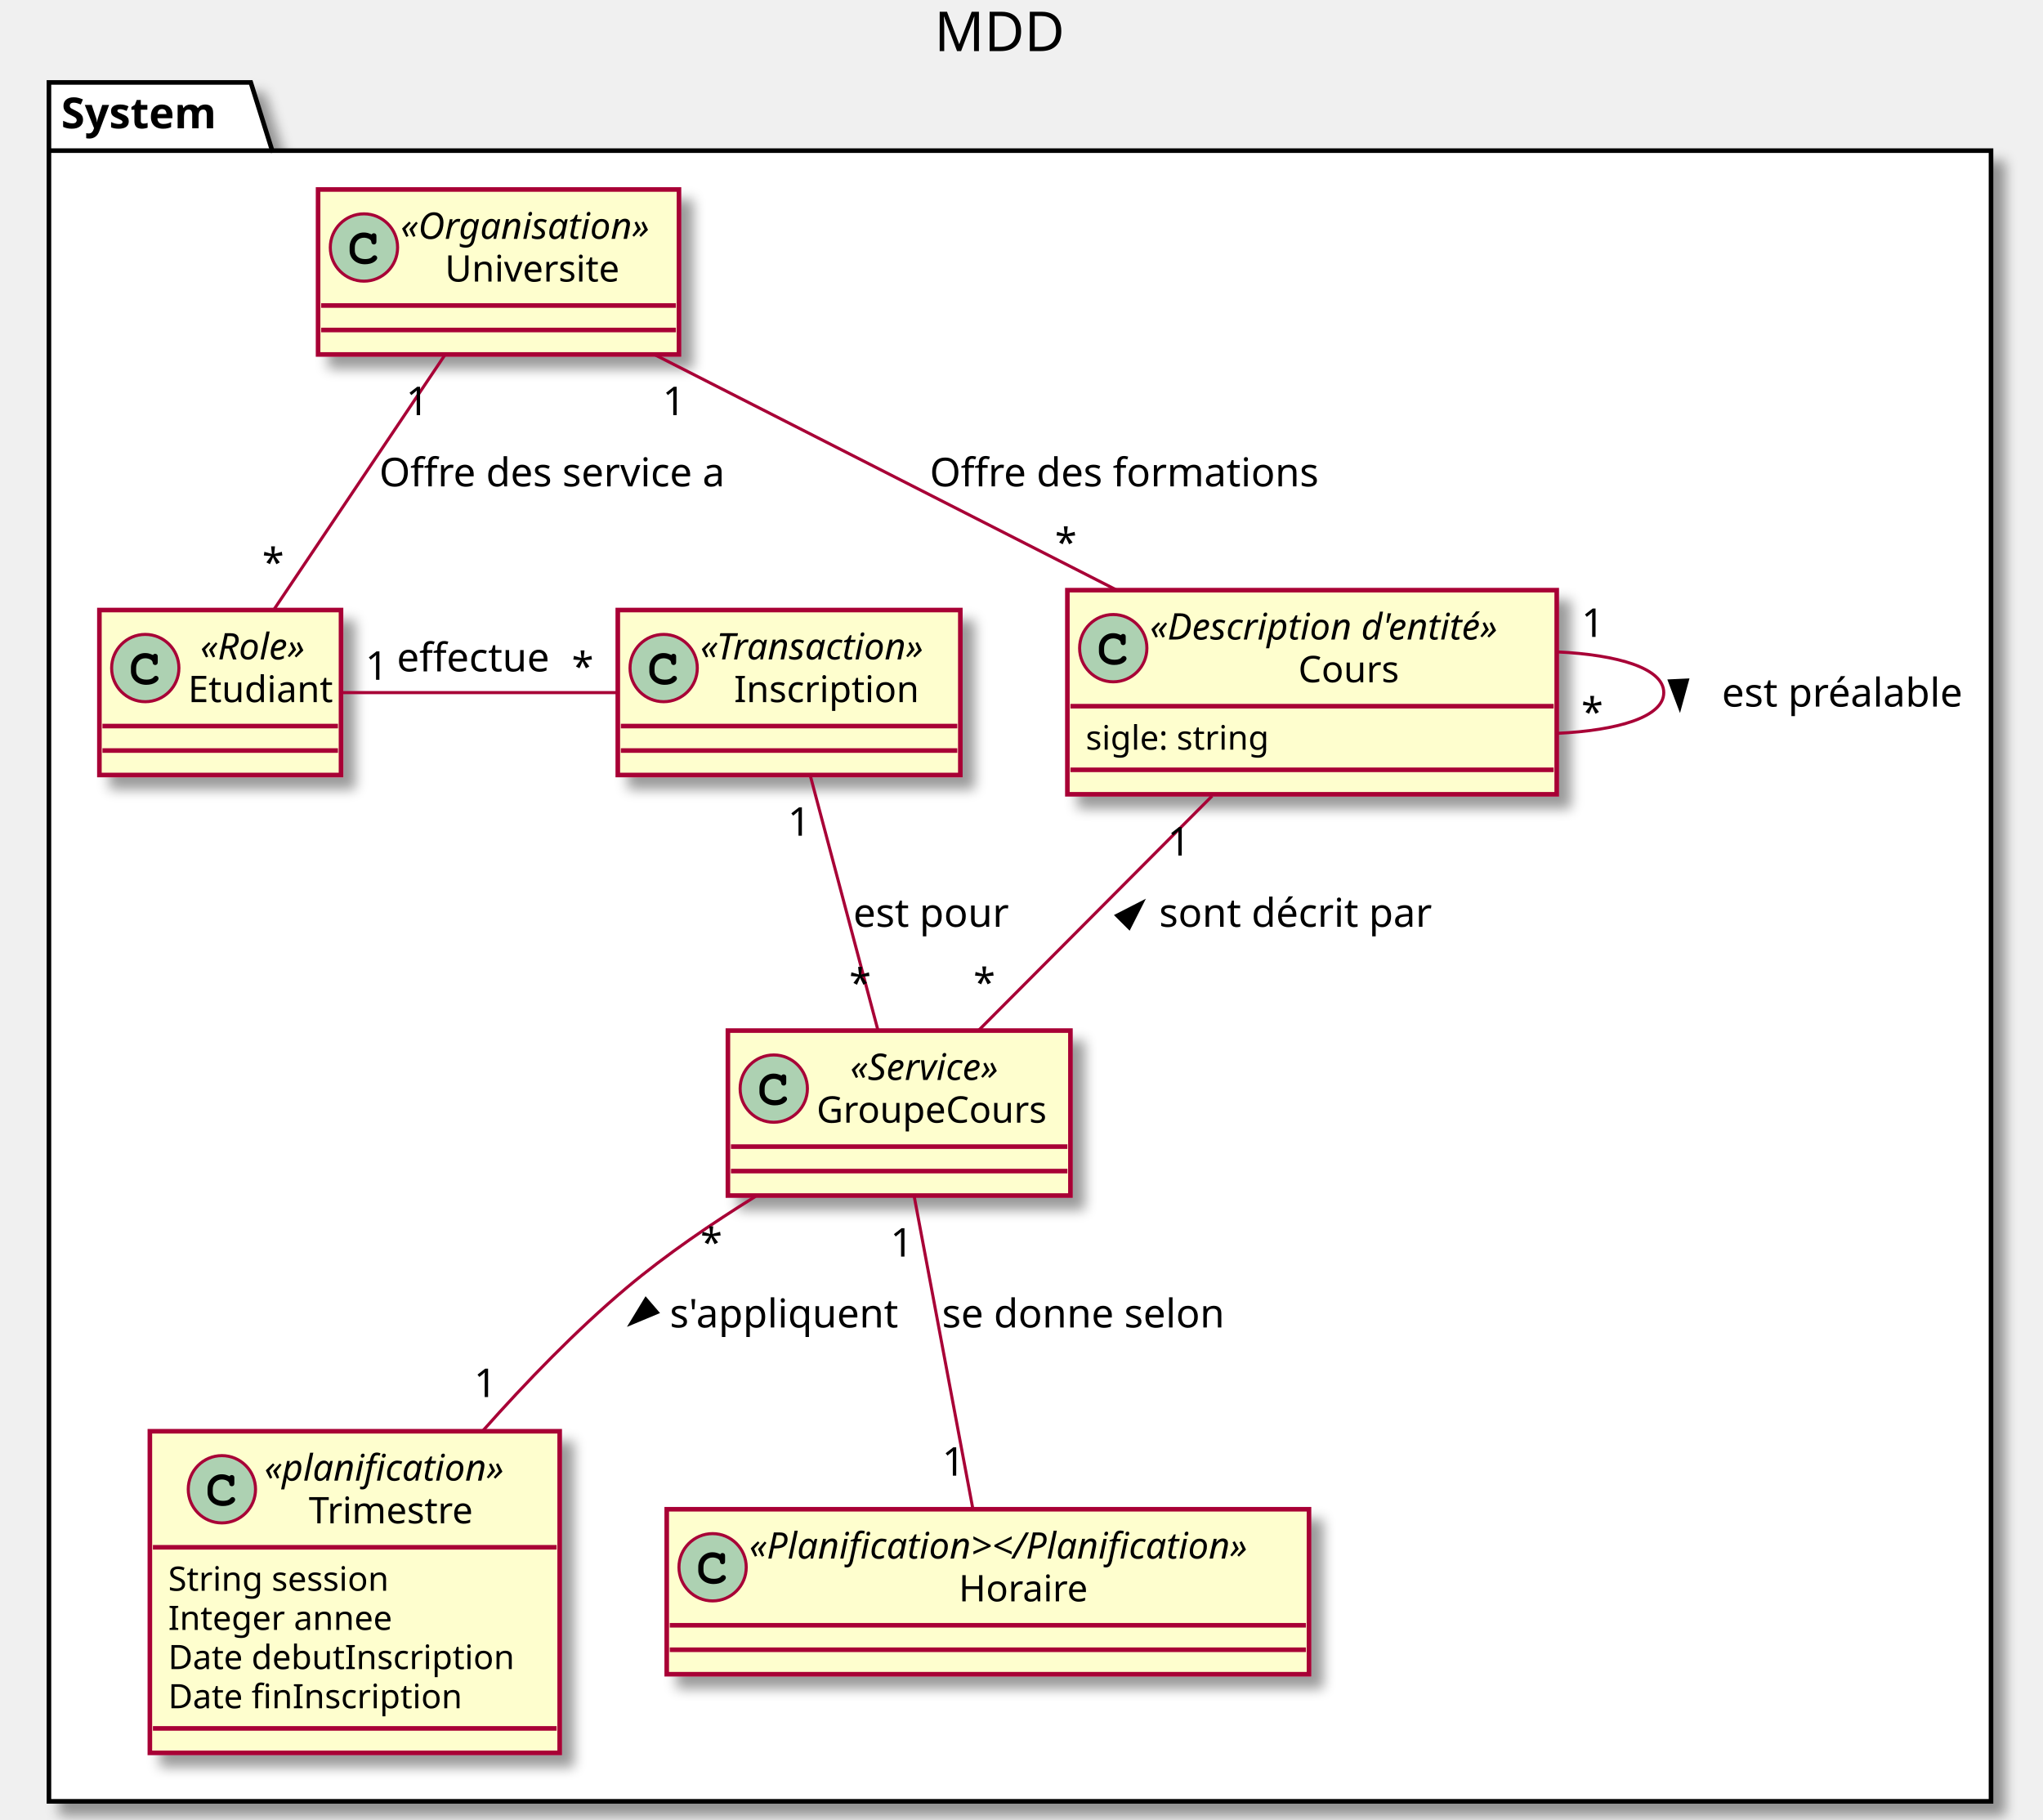
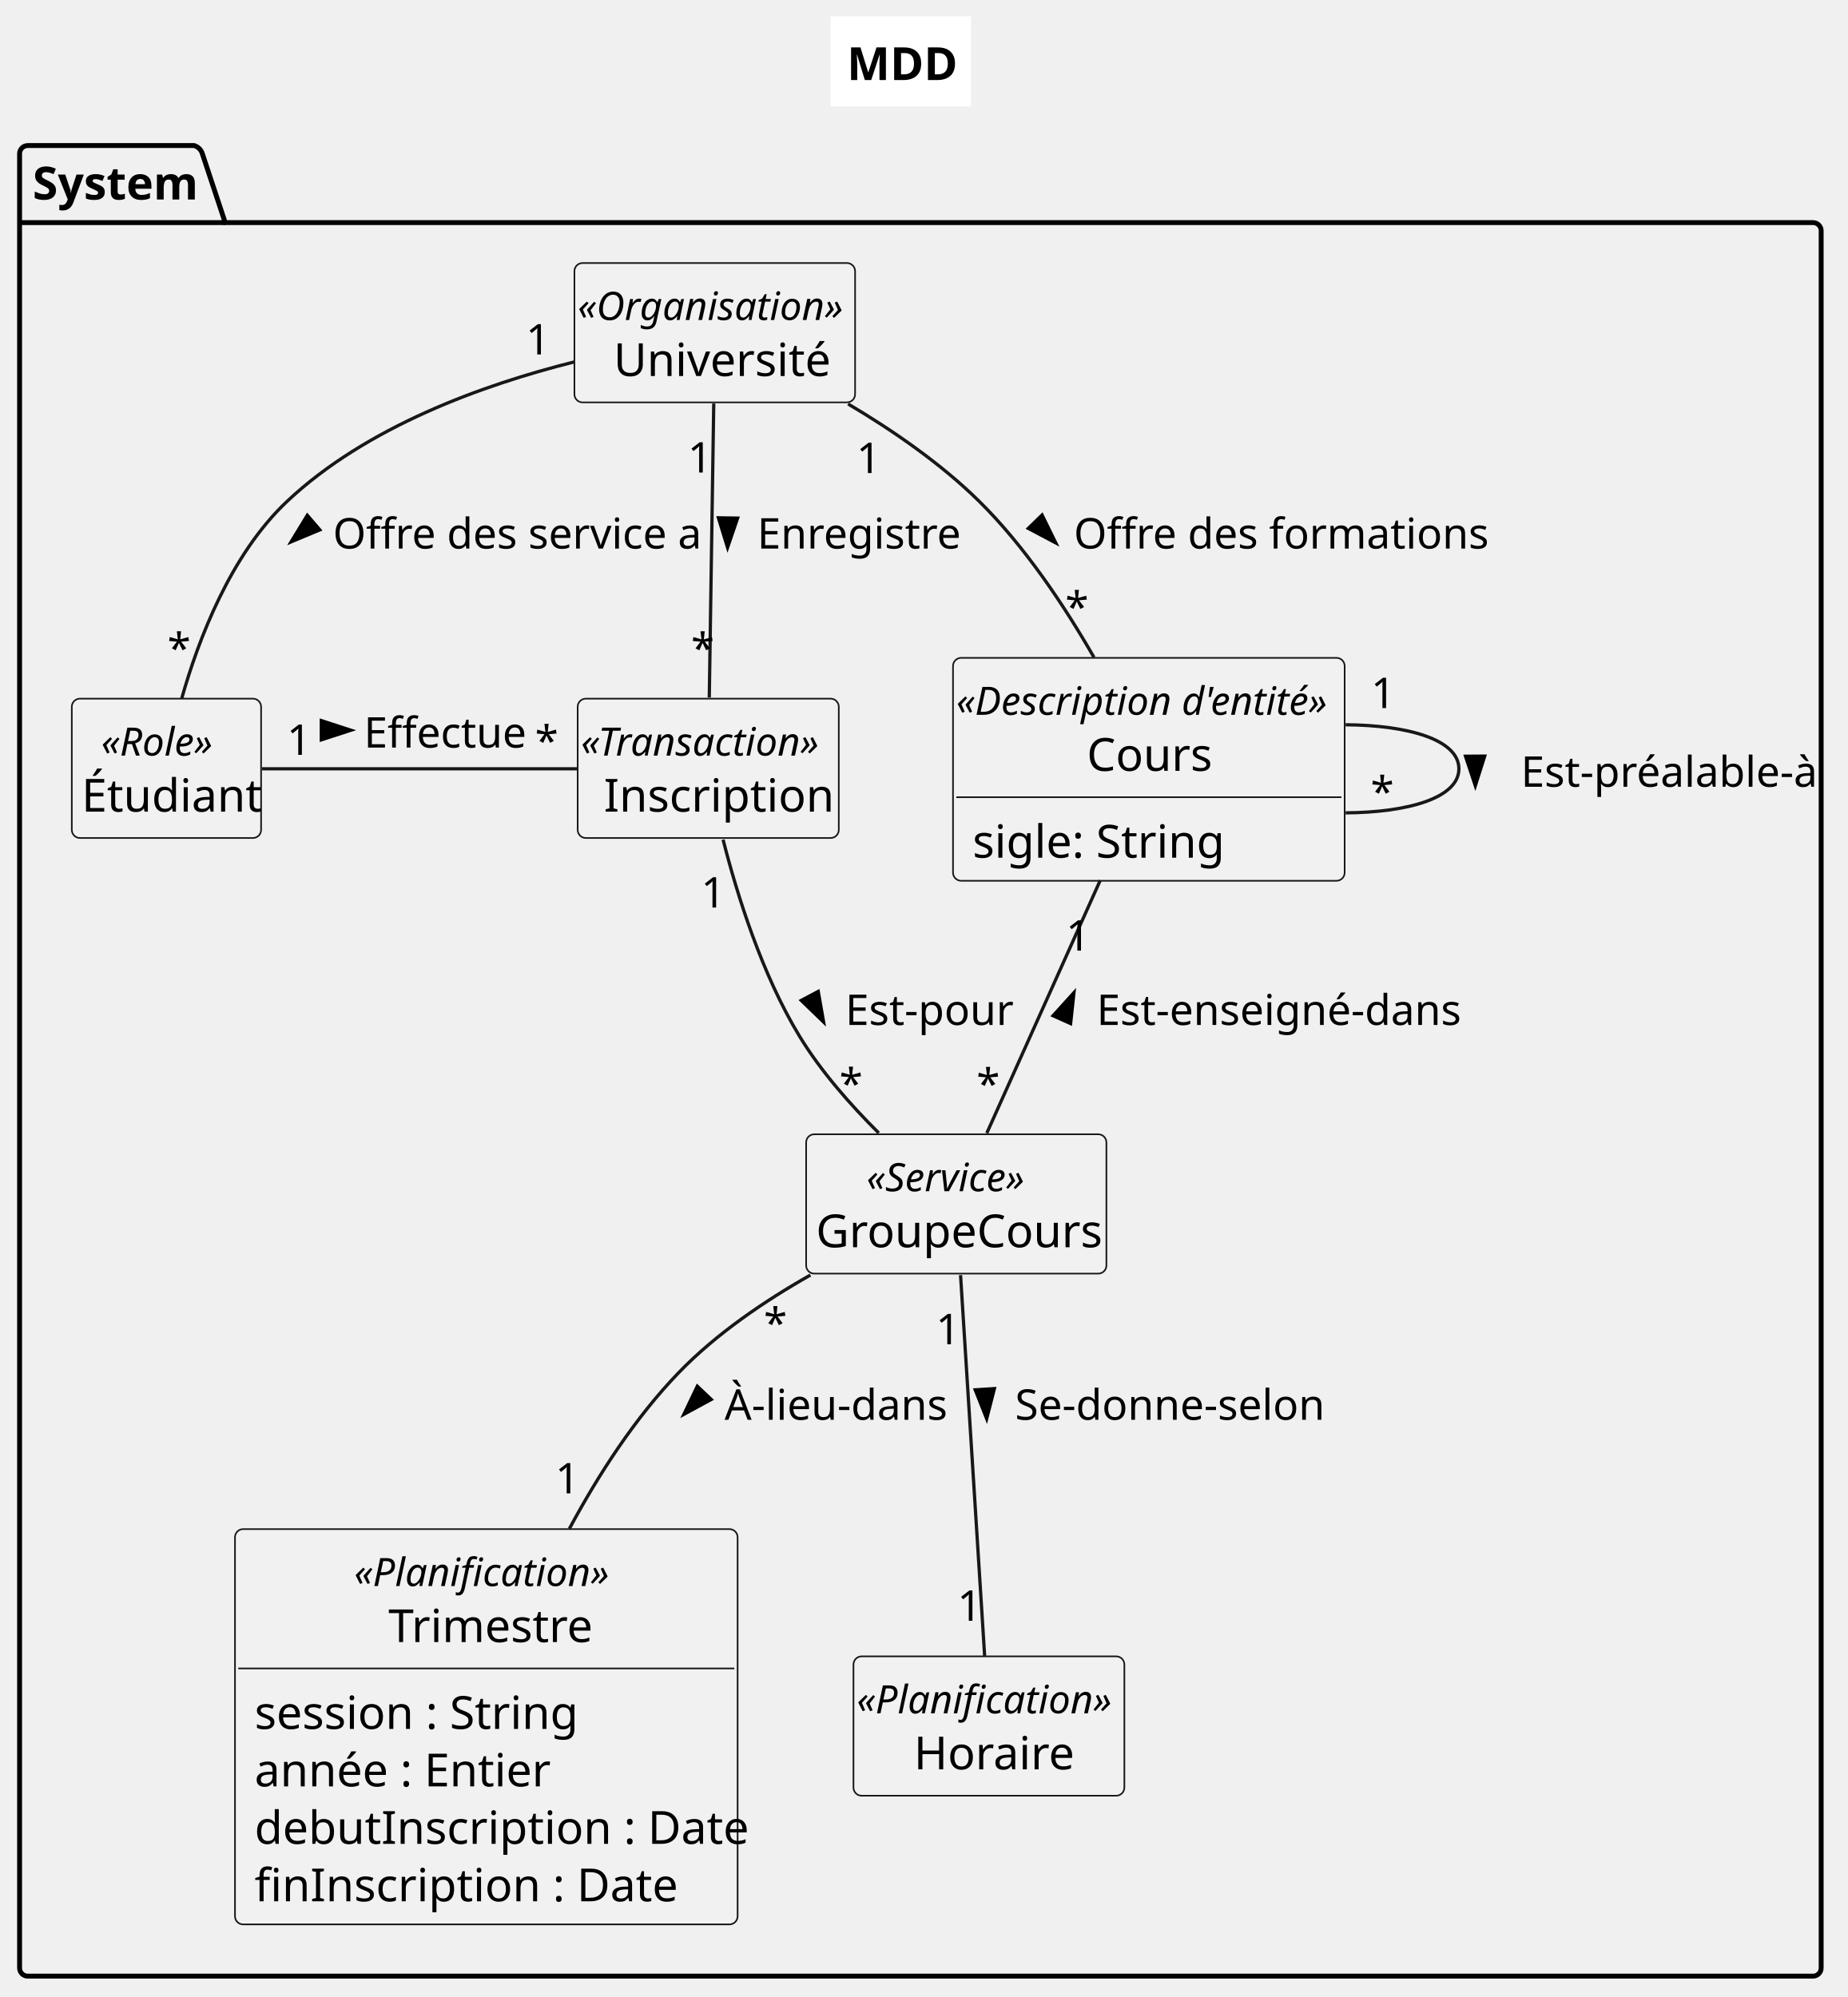
- <svg xmlns="http://www.w3.org/2000/svg" contentScriptType="application/ecmascript" contentStyleType="text/css" height="595px" preserveAspectRatio="none" style="width:668px;height:595px;background:#FFFFFF;" version="1.1" viewBox="0 0 668 595" width="668px" zoomAndPan="magnify">
-   <defs>
-     <filter height="300%" id="f189spph2cynio" width="300%" x="-1" y="-1">
-       <feGaussianBlur result="blurOut" stdDeviation="2.0" />
-       <feColorMatrix in="blurOut" result="blurOut2" type="matrix" values="0 0 0 0 0 0 0 0 0 0 0 0 0 0 0 0 0 0 .4 0" />
-       <feOffset dx="4.0" dy="4.0" in="blurOut2" result="blurOut3" />
-       <feBlend in="SourceGraphic" in2="blurOut3" mode="normal" />
-     </filter>
-   </defs>
+ <svg xmlns="http://www.w3.org/2000/svg" contentStyleType="text/css" height="612px" preserveAspectRatio="none" style="width:566px;height:612px;background:#FFFFFF;" version="1.1" viewBox="0 0 566 612" width="566px" zoomAndPan="magnify">
+   <defs />
  <g>
-     <text fill="#000000" font-family="sans-serif" font-size="18" lengthAdjust="spacing" textLength="44" x="305.5" y="16.708">MDD</text>
-     <polygon fill="#FFFFFF" filter="url(#f189spph2cynio)" points="16,26.953,82,26.953,89,49.25,651,49.25,651,588.953,16,588.953,16,26.953" style="stroke:#000000;stroke-width:1.5;" />
-     <line style="stroke:#000000;stroke-width:1.5;" x1="16" x2="89" y1="49.25" y2="49.25" />
-     <text fill="#000000" font-family="sans-serif" font-size="14" font-weight="bold" lengthAdjust="spacing" textLength="60" x="20" y="41.948">System</text>
-     <rect codeLine="6" fill="#FEFECE" filter="url(#f189spph2cynio)" height="53.938" id="Universite" style="stroke:#A80036;stroke-width:1.5;" width="118" x="104" y="61.953" />
-     <ellipse cx="119" cy="80.922" fill="#ADD1B2" rx="11" ry="11" style="stroke:#A80036;stroke-width:1.0;" />
-     <path d="M121.344,76.594 C120.406,76.156 119.812,76.016 118.938,76.016 C116.312,76.016 114.312,78.094 114.312,80.812 L114.312,81.938 C114.312,84.516 116.422,86.406 119.312,86.406 C120.531,86.406 121.688,86.109 122.438,85.562 C123.016,85.156 123.344,84.703 123.344,84.312 C123.344,83.859 122.953,83.469 122.484,83.469 C122.266,83.469 122.062,83.547 121.875,83.734 C121.422,84.219 121.422,84.219 121.234,84.312 C120.812,84.578 120.125,84.703 119.359,84.703 C117.312,84.703 116.016,83.609 116.016,81.906 L116.016,80.812 C116.016,79.031 117.266,77.719 119,77.719 C119.578,77.719 120.188,77.875 120.656,78.125 C121.141,78.406 121.312,78.625 121.406,79.031 C121.469,79.438 121.5,79.562 121.641,79.688 C121.781,79.828 122.016,79.938 122.234,79.938 C122.5,79.938 122.766,79.797 122.938,79.578 C123.047,79.422 123.078,79.234 123.078,78.812 L123.078,77.391 C123.078,76.953 123.062,76.828 122.969,76.672 C122.812,76.406 122.531,76.266 122.234,76.266 C121.938,76.266 121.734,76.359 121.516,76.672 L121.344,76.594 Z " fill="#000000" />
-     <text fill="#000000" font-family="sans-serif" font-size="12" font-style="italic" lengthAdjust="spacing" textLength="90" x="131" y="78.092">«Organisation»</text>
-     <text fill="#000000" font-family="sans-serif" font-size="12" lengthAdjust="spacing" textLength="61" x="145.5" y="92.061">Universite</text>
-     <line style="stroke:#A80036;stroke-width:1.5;" x1="105" x2="221" y1="99.891" y2="99.891" />
-     <line style="stroke:#A80036;stroke-width:1.5;" x1="105" x2="221" y1="107.891" y2="107.891" />
-     <rect codeLine="7" fill="#FEFECE" filter="url(#f189spph2cynio)" height="53.938" id="Etudiant" style="stroke:#A80036;stroke-width:1.5;" width="79" x="32.5" y="199.453" />
-     <ellipse cx="47.5" cy="218.422" fill="#ADD1B2" rx="11" ry="11" style="stroke:#A80036;stroke-width:1.0;" />
-     <path d="M49.844,214.094 C48.906,213.656 48.312,213.516 47.438,213.516 C44.812,213.516 42.812,215.594 42.812,218.312 L42.812,219.438 C42.812,222.016 44.922,223.906 47.812,223.906 C49.031,223.906 50.188,223.609 50.938,223.062 C51.516,222.656 51.844,222.203 51.844,221.812 C51.844,221.359 51.453,220.969 50.984,220.969 C50.766,220.969 50.562,221.047 50.375,221.234 C49.922,221.719 49.922,221.719 49.734,221.812 C49.312,222.078 48.625,222.203 47.859,222.203 C45.812,222.203 44.516,221.109 44.516,219.406 L44.516,218.312 C44.516,216.531 45.766,215.219 47.5,215.219 C48.078,215.219 48.688,215.375 49.156,215.625 C49.641,215.906 49.812,216.125 49.906,216.531 C49.969,216.938 50,217.062 50.141,217.188 C50.281,217.328 50.516,217.438 50.734,217.438 C51,217.438 51.266,217.297 51.438,217.078 C51.547,216.922 51.578,216.734 51.578,216.312 L51.578,214.891 C51.578,214.453 51.562,214.328 51.469,214.172 C51.312,213.906 51.031,213.766 50.734,213.766 C50.438,213.766 50.234,213.859 50.016,214.172 L49.844,214.094 Z " fill="#000000" />
-     <text fill="#000000" font-family="sans-serif" font-size="12" font-style="italic" lengthAdjust="spacing" textLength="39" x="65.5" y="215.592">«Role»</text>
-     <text fill="#000000" font-family="sans-serif" font-size="12" lengthAdjust="spacing" textLength="47" x="61.5" y="229.56">Etudiant</text>
-     <line style="stroke:#A80036;stroke-width:1.5;" x1="33.5" x2="110.5" y1="237.391" y2="237.391" />
-     <line style="stroke:#A80036;stroke-width:1.5;" x1="33.5" x2="110.5" y1="245.391" y2="245.391" />
-     <rect codeLine="8" fill="#FEFECE" filter="url(#f189spph2cynio)" height="53.938" id="Inscription" style="stroke:#A80036;stroke-width:1.5;" width="112" x="202" y="199.453" />
-     <ellipse cx="217" cy="218.422" fill="#ADD1B2" rx="11" ry="11" style="stroke:#A80036;stroke-width:1.0;" />
-     <path d="M219.344,214.094 C218.406,213.656 217.812,213.516 216.938,213.516 C214.312,213.516 212.312,215.594 212.312,218.312 L212.312,219.438 C212.312,222.016 214.422,223.906 217.312,223.906 C218.531,223.906 219.688,223.609 220.438,223.062 C221.016,222.656 221.344,222.203 221.344,221.812 C221.344,221.359 220.953,220.969 220.484,220.969 C220.266,220.969 220.062,221.047 219.875,221.234 C219.422,221.719 219.422,221.719 219.234,221.812 C218.812,222.078 218.125,222.203 217.359,222.203 C215.312,222.203 214.016,221.109 214.016,219.406 L214.016,218.312 C214.016,216.531 215.266,215.219 217,215.219 C217.578,215.219 218.188,215.375 218.656,215.625 C219.141,215.906 219.312,216.125 219.406,216.531 C219.469,216.938 219.5,217.062 219.641,217.188 C219.781,217.328 220.016,217.438 220.234,217.438 C220.5,217.438 220.766,217.297 220.938,217.078 C221.047,216.922 221.078,216.734 221.078,216.312 L221.078,214.891 C221.078,214.453 221.062,214.328 220.969,214.172 C220.812,213.906 220.531,213.766 220.234,213.766 C219.938,213.766 219.734,213.859 219.516,214.172 L219.344,214.094 Z " fill="#000000" />
-     <text fill="#000000" font-family="sans-serif" font-size="12" font-style="italic" lengthAdjust="spacing" textLength="84" x="229" y="215.592">«Transaction»</text>
-     <text fill="#000000" font-family="sans-serif" font-size="12" lengthAdjust="spacing" textLength="62" x="240" y="229.56">Inscription</text>
-     <line style="stroke:#A80036;stroke-width:1.5;" x1="203" x2="313" y1="237.391" y2="237.391" />
-     <line style="stroke:#A80036;stroke-width:1.5;" x1="203" x2="313" y1="245.391" y2="245.391" />
-     <rect codeLine="9" fill="#FEFECE" filter="url(#f189spph2cynio)" height="66.742" id="Cours" style="stroke:#A80036;stroke-width:1.5;" width="160" x="349" y="192.953" />
-     <ellipse cx="364" cy="211.922" fill="#ADD1B2" rx="11" ry="11" style="stroke:#A80036;stroke-width:1.0;" />
-     <path d="M366.344,207.594 C365.406,207.156 364.812,207.016 363.938,207.016 C361.312,207.016 359.312,209.094 359.312,211.812 L359.312,212.938 C359.312,215.516 361.422,217.406 364.312,217.406 C365.531,217.406 366.688,217.109 367.438,216.562 C368.016,216.156 368.344,215.703 368.344,215.312 C368.344,214.859 367.953,214.469 367.484,214.469 C367.266,214.469 367.062,214.547 366.875,214.734 C366.422,215.219 366.422,215.219 366.234,215.312 C365.812,215.578 365.125,215.703 364.359,215.703 C362.312,215.703 361.016,214.609 361.016,212.906 L361.016,211.812 C361.016,210.031 362.266,208.719 364,208.719 C364.578,208.719 365.188,208.875 365.656,209.125 C366.141,209.406 366.312,209.625 366.406,210.031 C366.469,210.438 366.5,210.562 366.641,210.688 C366.781,210.828 367.016,210.938 367.234,210.938 C367.5,210.938 367.766,210.797 367.938,210.578 C368.047,210.422 368.078,210.234 368.078,209.812 L368.078,208.391 C368.078,207.953 368.062,207.828 367.969,207.672 C367.812,207.406 367.531,207.266 367.234,207.266 C366.938,207.266 366.734,207.359 366.516,207.672 L366.344,207.594 Z " fill="#000000" />
-     <text fill="#000000" font-family="sans-serif" font-size="12" font-style="italic" lengthAdjust="spacing" textLength="132" x="376" y="209.092">«Description d'entité»</text>
-     <text fill="#000000" font-family="sans-serif" font-size="12" lengthAdjust="spacing" textLength="35" x="424.5" y="223.06">Cours</text>
-     <line style="stroke:#A80036;stroke-width:1.5;" x1="350" x2="508" y1="230.891" y2="230.891" />
-     <text fill="#000000" font-family="sans-serif" font-size="11" lengthAdjust="spacing" textLength="65" x="355" y="245.101">sigle: string</text>
-     <line style="stroke:#A80036;stroke-width:1.5;" x1="350" x2="508" y1="251.695" y2="251.695" />
-     <rect codeLine="12" fill="#FEFECE" filter="url(#f189spph2cynio)" height="105.156" id="Trimestre" style="stroke:#A80036;stroke-width:1.5;" width="134" x="49" y="467.953" />
-     <ellipse cx="72.55" cy="486.922" fill="#ADD1B2" rx="11" ry="11" style="stroke:#A80036;stroke-width:1.0;" />
-     <path d="M74.894,482.594 C73.956,482.156 73.362,482.016 72.487,482.016 C69.862,482.016 67.862,484.094 67.862,486.812 L67.862,487.938 C67.862,490.516 69.972,492.406 72.862,492.406 C74.081,492.406 75.237,492.109 75.987,491.562 C76.566,491.156 76.894,490.703 76.894,490.312 C76.894,489.859 76.503,489.469 76.034,489.469 C75.816,489.469 75.612,489.547 75.425,489.734 C74.972,490.219 74.972,490.219 74.784,490.312 C74.362,490.578 73.675,490.703 72.909,490.703 C70.862,490.703 69.566,489.609 69.566,487.906 L69.566,486.812 C69.566,485.031 70.816,483.719 72.55,483.719 C73.128,483.719 73.737,483.875 74.206,484.125 C74.691,484.406 74.862,484.625 74.956,485.031 C75.019,485.438 75.05,485.562 75.191,485.688 C75.331,485.828 75.566,485.938 75.784,485.938 C76.05,485.938 76.316,485.797 76.487,485.578 C76.597,485.422 76.628,485.234 76.628,484.812 L76.628,483.391 C76.628,482.953 76.612,482.828 76.519,482.672 C76.362,482.406 76.081,482.266 75.784,482.266 C75.487,482.266 75.284,482.359 75.066,482.672 L74.894,482.594 Z " fill="#000000" />
-     <text fill="#000000" font-family="sans-serif" font-size="12" font-style="italic" lengthAdjust="spacing" textLength="87" x="86.45" y="484.092">«planification»</text>
-     <text fill="#000000" font-family="sans-serif" font-size="12" lengthAdjust="spacing" textLength="58" x="100.95" y="498.06">Trimestre</text>
-     <line style="stroke:#A80036;stroke-width:1.5;" x1="50" x2="182" y1="505.891" y2="505.891" />
-     <text fill="#000000" font-family="sans-serif" font-size="11" lengthAdjust="spacing" textLength="80" x="55" y="520.101">String session</text>
-     <text fill="#000000" font-family="sans-serif" font-size="11" lengthAdjust="spacing" textLength="82" x="55" y="532.906">Integer annee</text>
-     <text fill="#000000" font-family="sans-serif" font-size="11" lengthAdjust="spacing" textLength="122" x="55" y="545.71">Date debutInscription</text>
-     <text fill="#000000" font-family="sans-serif" font-size="11" lengthAdjust="spacing" textLength="103" x="55" y="558.515">Date finInscription</text>
-     <line style="stroke:#A80036;stroke-width:1.5;" x1="50" x2="182" y1="565.109" y2="565.109" />
-     <rect codeLine="18" fill="#FEFECE" filter="url(#f189spph2cynio)" height="53.938" id="GroupeCours" style="stroke:#A80036;stroke-width:1.5;" width="112" x="238" y="336.953" />
-     <ellipse cx="253" cy="355.922" fill="#ADD1B2" rx="11" ry="11" style="stroke:#A80036;stroke-width:1.0;" />
-     <path d="M255.344,351.594 C254.406,351.156 253.812,351.016 252.938,351.016 C250.312,351.016 248.312,353.094 248.312,355.812 L248.312,356.938 C248.312,359.516 250.422,361.406 253.312,361.406 C254.531,361.406 255.688,361.109 256.438,360.562 C257.016,360.156 257.344,359.703 257.344,359.312 C257.344,358.859 256.953,358.469 256.484,358.469 C256.266,358.469 256.062,358.547 255.875,358.734 C255.422,359.219 255.422,359.219 255.234,359.312 C254.812,359.578 254.125,359.703 253.359,359.703 C251.312,359.703 250.016,358.609 250.016,356.906 L250.016,355.812 C250.016,354.031 251.266,352.719 253,352.719 C253.578,352.719 254.188,352.875 254.656,353.125 C255.141,353.406 255.312,353.625 255.406,354.031 C255.469,354.438 255.5,354.562 255.641,354.688 C255.781,354.828 256.016,354.938 256.234,354.938 C256.5,354.938 256.766,354.797 256.938,354.578 C257.047,354.422 257.078,354.234 257.078,353.812 L257.078,352.391 C257.078,351.953 257.062,351.828 256.969,351.672 C256.812,351.406 256.531,351.266 256.234,351.266 C255.938,351.266 255.734,351.359 255.516,351.672 L255.344,351.594 Z " fill="#000000" />
-     <text fill="#000000" font-family="sans-serif" font-size="12" font-style="italic" lengthAdjust="spacing" textLength="58" x="278" y="353.092">«Service»</text>
-     <text fill="#000000" font-family="sans-serif" font-size="12" lengthAdjust="spacing" textLength="80" x="267" y="367.06">GroupeCours</text>
-     <line style="stroke:#A80036;stroke-width:1.5;" x1="239" x2="349" y1="374.891" y2="374.891" />
-     <line style="stroke:#A80036;stroke-width:1.5;" x1="239" x2="349" y1="382.891" y2="382.891" />
-     <rect codeLine="19" fill="#FEFECE" filter="url(#f189spph2cynio)" height="53.938" id="Horaire" style="stroke:#A80036;stroke-width:1.5;" width="210" x="218" y="493.453" />
-     <ellipse cx="233" cy="512.422" fill="#ADD1B2" rx="11" ry="11" style="stroke:#A80036;stroke-width:1.0;" />
-     <path d="M235.344,508.094 C234.406,507.656 233.812,507.516 232.938,507.516 C230.312,507.516 228.312,509.594 228.312,512.312 L228.312,513.438 C228.312,516.016 230.422,517.906 233.312,517.906 C234.531,517.906 235.688,517.609 236.438,517.062 C237.016,516.656 237.344,516.203 237.344,515.812 C237.344,515.359 236.953,514.969 236.484,514.969 C236.266,514.969 236.062,515.047 235.875,515.234 C235.422,515.719 235.422,515.719 235.234,515.812 C234.812,516.078 234.125,516.203 233.359,516.203 C231.312,516.203 230.016,515.109 230.016,513.406 L230.016,512.312 C230.016,510.531 231.266,509.219 233,509.219 C233.578,509.219 234.188,509.375 234.656,509.625 C235.141,509.906 235.312,510.125 235.406,510.531 C235.469,510.938 235.5,511.062 235.641,511.188 C235.781,511.328 236.016,511.438 236.234,511.438 C236.5,511.438 236.766,511.297 236.938,511.078 C237.047,510.922 237.078,510.734 237.078,510.312 L237.078,508.891 C237.078,508.453 237.062,508.328 236.969,508.172 C236.812,507.906 236.531,507.766 236.234,507.766 C235.938,507.766 235.734,507.859 235.516,508.172 L235.344,508.094 Z " fill="#000000" />
-     <text fill="#000000" font-family="sans-serif" font-size="12" font-style="italic" lengthAdjust="spacing" textLength="182" x="245" y="509.592">«Planification&gt;&lt;/Planification»</text>
-     <text fill="#000000" font-family="sans-serif" font-size="12" lengthAdjust="spacing" textLength="45" x="313.5" y="523.561">Horaire</text>
-     <line style="stroke:#A80036;stroke-width:1.5;" x1="219" x2="427" y1="531.391" y2="531.391" />
-     <line style="stroke:#A80036;stroke-width:1.5;" x1="219" x2="427" y1="539.391" y2="539.391" />
-     <path codeLine="20" d="M214.287,116.079 C257.314,137.996 318.968,169.403 365.181,192.944 " fill="none" id="Universite-Cours" style="stroke:#A80036;stroke-width:1.0;" />
-     <text fill="#000000" font-family="sans-serif" font-size="13" lengthAdjust="spacing" textLength="134" x="304" y="159.02">Offre des formations</text>
-     <text fill="#000000" font-family="sans-serif" font-size="13" lengthAdjust="spacing" textLength="8" x="216.631" y="135.742">1</text>
-     <text fill="#000000" font-family="sans-serif" font-size="13" lengthAdjust="spacing" textLength="7" x="344.928" y="181.976">*</text>
-     <path codeLine="21" d="M145.454,116.079 C129.34,140.073 105.589,175.439 89.492,199.407 " fill="none" id="Universite-Etudiant" style="stroke:#A80036;stroke-width:1.0;" />
-     <text fill="#000000" font-family="sans-serif" font-size="13" lengthAdjust="spacing" textLength="122" x="124" y="159.02">Offre des service a</text>
-     <text fill="#000000" font-family="sans-serif" font-size="13" lengthAdjust="spacing" textLength="8" x="132.741" y="135.742">1</text>
-     <text fill="#000000" font-family="sans-serif" font-size="13" lengthAdjust="spacing" textLength="7" x="85.728" y="188.508">*</text>
-     <path codeLine="22" d="M111.902,226.453 C138.161,226.453 172.913,226.453 201.936,226.453 " fill="none" id="Etudiant-Inscription" style="stroke:#A80036;stroke-width:1.0;" />
-     <text fill="#000000" font-family="sans-serif" font-size="13" lengthAdjust="spacing" textLength="54" x="129.75" y="219.52">effectue</text>
-     <text fill="#000000" font-family="sans-serif" font-size="13" lengthAdjust="spacing" textLength="8" x="119.448" y="222.248">1</text>
-     <text fill="#000000" font-family="sans-serif" font-size="13" lengthAdjust="spacing" textLength="7" x="186.932" y="222.525">*</text>
-     <path codeLine="23" d="M264.941,253.579 C271.316,277.573 280.712,312.939 287.08,336.907 " fill="none" id="Inscription-GroupeCours" style="stroke:#A80036;stroke-width:1.0;" />
-     <text fill="#000000" font-family="sans-serif" font-size="13" lengthAdjust="spacing" textLength="53" x="279" y="303.02">est pour</text>
-     <text fill="#000000" font-family="sans-serif" font-size="13" lengthAdjust="spacing" textLength="8" x="257.584" y="273.242">1</text>
-     <text fill="#000000" font-family="sans-serif" font-size="13" lengthAdjust="spacing" textLength="7" x="277.67" y="326.008">*</text>
-     <path codeLine="24" d="M396.32,260.254 C372.91,283.751 341.805,314.971 320.059,336.797 " fill="none" id="Cours-GroupeCours" style="stroke:#A80036;stroke-width:1.0;" />
-     <polygon fill="#000000" points="373.529,294.978,365.063,299.311,369.227,303.459,373.529,294.978" style="stroke:#000000;stroke-width:1.0;" />
-     <text fill="#000000" font-family="sans-serif" font-size="13" lengthAdjust="spacing" textLength="93" x="379" y="303.02">sont décrit par</text>
-     <text fill="#000000" font-family="sans-serif" font-size="13" lengthAdjust="spacing" textLength="8" x="381.786" y="279.713">1</text>
-     <text fill="#000000" font-family="sans-serif" font-size="13" lengthAdjust="spacing" textLength="7" x="318.276" y="325.872">*</text>
-     <path codeLine="25" d="M298.919,391.162 C304.268,419.659 312.766,464.928 318.105,493.374 " fill="none" id="GroupeCours-Horaire" style="stroke:#A80036;stroke-width:1.0;" />
-     <text fill="#000000" font-family="sans-serif" font-size="13" lengthAdjust="spacing" textLength="97" x="308" y="434.02">se donne selon</text>
-     <text fill="#000000" font-family="sans-serif" font-size="13" lengthAdjust="spacing" textLength="8" x="291.12" y="410.843">1</text>
-     <text fill="#000000" font-family="sans-serif" font-size="13" lengthAdjust="spacing" textLength="8" x="308.048" y="482.467">1</text>
-     <path codeLine="26" d="M247.053,391.151 C232.969,399.877 217.858,410.148 205,420.953 C188.414,434.89 172.008,451.873 157.887,467.785 " fill="none" id="GroupeCours-Trimestre" style="stroke:#A80036;stroke-width:1.0;" />
-     <polygon fill="#000000" points="206.208,432.779,214.983,429.112,211.152,424.654,206.208,432.779" style="stroke:#000000;stroke-width:1.0;" />
-     <text fill="#000000" font-family="sans-serif" font-size="13" lengthAdjust="spacing" textLength="77" x="219" y="434.02">s'appliquent</text>
-     <text fill="#000000" font-family="sans-serif" font-size="13" lengthAdjust="spacing" textLength="7" x="229.018" y="410.83">*</text>
-     <text fill="#000000" font-family="sans-serif" font-size="13" lengthAdjust="spacing" textLength="8" x="154.978" y="456.765">1</text>
-     <path codeLine="27" d="M509.077,213.138 C529.062,214.069 544,218.508 544,226.453 C544,234.398 529.062,238.837 509.077,239.768 " fill="none" id="Cours-Cours" style="stroke:#A80036;stroke-width:1.0;" />
-     <polygon fill="#000000" points="549.233,231.514,551.747,222.342,545.876,222.616,549.233,231.514" style="stroke:#000000;stroke-width:1.0;" />
-     <text fill="#000000" font-family="sans-serif" font-size="13" lengthAdjust="spacing" textLength="83" x="563" y="231.02">est préalable</text>
-     <text fill="#000000" font-family="sans-serif" font-size="13" lengthAdjust="spacing" textLength="8" x="517.091" y="208.24">1</text>
-     <text fill="#000000" font-family="sans-serif" font-size="13" lengthAdjust="spacing" textLength="7" x="517.043" y="237.408">*</text>
+     <rect fill="#FFFFFF" height="27.609" style="stroke:#00000000;stroke-width:1.0;" width="43" x="254.5" y="5" />
+     <text fill="#000000" font-family="sans-serif" font-size="14" font-weight="bold" lengthAdjust="spacing" textLength="33" x="259.5" y="24.533">MDD</text>
+     <g id="cluster_System">
+       <path d="M8.5,44.609 L59.5,44.609 A3.75,3.75 0 0 1 62,47.109 L69,68.219 L555.5,68.219 A2.5,2.5 0 0 1 558,70.719 L558,603.109 A2.5,2.5 0 0 1 555.5,605.609 L8.5,605.609 A2.5,2.5 0 0 1 6,603.109 L6,47.109 A2.5,2.5 0 0 1 8.5,44.609 " style="stroke:#000000;stroke-width:1.5;fill:none;" />
+       <line style="stroke:#000000;stroke-width:1.5;fill:none;" x1="6" x2="69" y1="68.219" y2="68.219" />
+       <text fill="#000000" font-family="sans-serif" font-size="14" font-weight="bold" lengthAdjust="spacing" textLength="50" x="10" y="61.143">System</text>
+     </g>
+     <g id="elem_Université">
+       <rect codeLine="8" fill="#F1F1F1" height="42.703" id="Université" rx="2.5" ry="2.5" style="stroke:#181818;stroke-width:0.5;" width="86" x="176" y="80.609" />
+       <text fill="#000000" font-family="sans-serif" font-size="12" font-style="italic" lengthAdjust="spacing" textLength="84" x="177" y="98.066">«Organisation»</text>
+       <text fill="#000000" font-family="sans-serif" font-size="14" lengthAdjust="spacing" textLength="62" x="188" y="115.236">Université</text>
+     </g>
+     <g id="elem_Étudiant">
+       <rect codeLine="9" fill="#F1F1F1" height="42.703" id="Étudiant" rx="2.5" ry="2.5" style="stroke:#181818;stroke-width:0.5;" width="58" x="22" y="214.109" />
+       <text fill="#000000" font-family="sans-serif" font-size="12" font-style="italic" lengthAdjust="spacing" textLength="40" x="31" y="231.566">«Role»</text>
+       <text fill="#000000" font-family="sans-serif" font-size="14" lengthAdjust="spacing" textLength="52" x="25" y="248.736">Étudiant</text>
+     </g>
+     <g id="elem_Inscription">
+       <rect codeLine="10" fill="#F1F1F1" height="42.703" id="Inscription" rx="2.5" ry="2.5" style="stroke:#181818;stroke-width:0.5;" width="80" x="177" y="214.109" />
+       <text fill="#000000" font-family="sans-serif" font-size="12" font-style="italic" lengthAdjust="spacing" textLength="78" x="178" y="231.566">«Transaction»</text>
+       <text fill="#000000" font-family="sans-serif" font-size="14" lengthAdjust="spacing" textLength="64" x="185" y="248.736">Inscription</text>
+     </g>
+     <g id="elem_Cours">
+       <rect codeLine="11" fill="#F1F1F1" height="68.312" id="Cours" rx="2.5" ry="2.5" style="stroke:#181818;stroke-width:0.5;" width="120" x="292" y="201.609" />
+       <text fill="#000000" font-family="sans-serif" font-size="12" font-style="italic" lengthAdjust="spacing" textLength="118" x="293" y="219.066">«Description d'entité»</text>
+       <text fill="#000000" font-family="sans-serif" font-size="14" lengthAdjust="spacing" textLength="38" x="333" y="236.236">Cours</text>
+       <line style="stroke:#181818;stroke-width:0.5;" x1="293" x2="411" y1="244.312" y2="244.312" />
+       <text fill="#000000" font-family="sans-serif" font-size="14" lengthAdjust="spacing" textLength="74" x="298" y="262.846">sigle: String</text>
+     </g>
+     <g id="elem_Trimestre">
+       <rect codeLine="14" fill="#F1F1F1" height="121.141" id="Trimestre" rx="2.5" ry="2.5" style="stroke:#181818;stroke-width:0.5;" width="154" x="72" y="468.609" />
+       <text fill="#000000" font-family="sans-serif" font-size="12" font-style="italic" lengthAdjust="spacing" textLength="81" x="108.5" y="486.066">«Planification»</text>
+       <text fill="#000000" font-family="sans-serif" font-size="14" lengthAdjust="spacing" textLength="60" x="119" y="503.236">Trimestre</text>
+       <line style="stroke:#181818;stroke-width:0.5;" x1="73" x2="225" y1="511.312" y2="511.312" />
+       <text fill="#000000" font-family="sans-serif" font-size="14" lengthAdjust="spacing" textLength="97" x="78" y="529.846">session : String</text>
+       <text fill="#000000" font-family="sans-serif" font-size="14" lengthAdjust="spacing" textLength="89" x="78" y="547.455">année : Entier</text>
+       <text fill="#000000" font-family="sans-serif" font-size="14" lengthAdjust="spacing" textLength="142" x="78" y="565.064">debutInscription : Date</text>
+       <text fill="#000000" font-family="sans-serif" font-size="14" lengthAdjust="spacing" textLength="121" x="78" y="582.674">finInscription : Date</text>
+     </g>
+     <g id="elem_GroupeCours">
+       <rect codeLine="20" fill="#F1F1F1" height="42.703" id="GroupeCours" rx="2.5" ry="2.5" style="stroke:#181818;stroke-width:0.5;" width="92" x="247" y="347.609" />
+       <text fill="#000000" font-family="sans-serif" font-size="12" font-style="italic" lengthAdjust="spacing" textLength="55" x="265.5" y="365.066">«Service»</text>
+       <text fill="#000000" font-family="sans-serif" font-size="14" lengthAdjust="spacing" textLength="86" x="250" y="382.236">GroupeCours</text>
+     </g>
+     <g id="elem_Horaire">
+       <rect codeLine="21" fill="#F1F1F1" height="42.703" id="Horaire" rx="2.5" ry="2.5" style="stroke:#181818;stroke-width:0.5;" width="83" x="261.5" y="507.609" />
+       <text fill="#000000" font-family="sans-serif" font-size="12" font-style="italic" lengthAdjust="spacing" textLength="81" x="262.5" y="525.066">«Planification»</text>
+       <text fill="#000000" font-family="sans-serif" font-size="14" lengthAdjust="spacing" textLength="46" x="280" y="542.236">Horaire</text>
+     </g>
+     <g id="link_Université_Cours">
+       <path codeLine="22" d="M259.85,123.789 C273.56,131.919 288.32,142.089 300,153.609 C314.04,167.459 326.18,185.749 335.19,201.449 " fill="none" id="Université-Cours" style="stroke:#181818;stroke-width:1.0;" />
+       <polygon fill="#000000" points="323.481,166.374,319.293,157.835,315.074,161.928,323.481,166.374" style="stroke:#000000;stroke-width:1.0;" />
+       <text fill="#000000" font-family="sans-serif" font-size="13" lengthAdjust="spacing" textLength="116" x="329" y="168.105">Offre des formations</text>
+       <text fill="#000000" font-family="sans-serif" font-size="13" lengthAdjust="spacing" textLength="7" x="262.421" y="144.973">1</text>
+       <text fill="#000000" font-family="sans-serif" font-size="13" lengthAdjust="spacing" textLength="5" x="326.388" y="190.648">*</text>
+     </g>
+     <g id="link_Université_Étudiant">
+       <path codeLine="23" d="M175.85,110.939 C147.86,117.959 112.23,130.809 88,153.609 C70.66,169.929 60.8,195.929 55.68,214.049 " fill="none" id="Université-Étudiant" style="stroke:#181818;stroke-width:1.0;" />
+       <polygon fill="#000000" points="89.205,166.041,97.984,162.381,94.156,157.921,89.205,166.041" style="stroke:#000000;stroke-width:1.0;" />
+       <text fill="#000000" font-family="sans-serif" font-size="13" lengthAdjust="spacing" textLength="107" x="102" y="168.105">Offre des service a</text>
+       <text fill="#000000" font-family="sans-serif" font-size="13" lengthAdjust="spacing" textLength="7" x="161.124" y="108.626">1</text>
+       <text fill="#000000" font-family="sans-serif" font-size="13" lengthAdjust="spacing" textLength="5" x="51.293" y="203.322">*</text>
+     </g>
+     <g id="link_Université_Inscription">
+       <path codeLine="24" d="M218.69,123.659 C218.31,148.219 217.69,189.089 217.32,213.769 " fill="none" id="Université-Inscription" style="stroke:#181818;stroke-width:1.0;" />
+       <polygon fill="#000000" points="222.924,167.785,226,158.785,220.123,158.696,222.924,167.785" style="stroke:#000000;stroke-width:1.0;" />
+       <text fill="#000000" font-family="sans-serif" font-size="13" lengthAdjust="spacing" textLength="59" x="232" y="168.105">Enregistre</text>
+       <text fill="#000000" font-family="sans-serif" font-size="13" lengthAdjust="spacing" textLength="7" x="210.714" y="144.81">1</text>
+       <text fill="#000000" font-family="sans-serif" font-size="13" lengthAdjust="spacing" textLength="5" x="211.734" y="203.332">*</text>
+     </g>
+     <g id="link_Étudiant_Inscription">
+       <path codeLine="25" d="M80.3,235.609 C107.1,235.609 147,235.609 176.79,235.609 " fill="none" id="Étudiant-Inscription" style="stroke:#181818;stroke-width:1.0;" />
+       <polygon fill="#000000" points="107.5,223.785,98.455,220.846,98.455,226.724,107.5,223.785" style="stroke:#000000;stroke-width:1.0;" />
+       <text fill="#000000" font-family="sans-serif" font-size="13" lengthAdjust="spacing" textLength="47" x="111.5" y="229.105">Effectue</text>
+       <text fill="#000000" font-family="sans-serif" font-size="13" lengthAdjust="spacing" textLength="7" x="87.885" y="231.329">1</text>
+       <text fill="#000000" font-family="sans-serif" font-size="13" lengthAdjust="spacing" textLength="5" x="163.915" y="231.689">*</text>
+     </g>
+     <g id="link_Inscription_GroupeCours">
+       <path codeLine="26" d="M221.55,257.309 C225.88,274.339 233.48,298.669 245,317.609 C251.54,328.359 260.68,338.709 269.24,347.209 " fill="none" id="Inscription-GroupeCours" style="stroke:#181818;stroke-width:1.0;" />
+       <polygon fill="#000000" points="252.343,313.202,250.701,303.834,245.508,306.589,252.343,313.202" style="stroke:#000000;stroke-width:1.0;" />
+       <text fill="#000000" font-family="sans-serif" font-size="13" lengthAdjust="spacing" textLength="49" x="259" y="314.104">Est-pour</text>
+       <text fill="#000000" font-family="sans-serif" font-size="13" lengthAdjust="spacing" textLength="7" x="214.806" y="278.123">1</text>
+       <text fill="#000000" font-family="sans-serif" font-size="13" lengthAdjust="spacing" textLength="5" x="257.183" y="336.756">*</text>
+     </g>
+     <g id="link_Cours_GroupeCours">
+       <path codeLine="27" d="M337.11,269.789 C326.19,294.139 311.69,326.459 302.35,347.269 " fill="none" id="Cours-GroupeCours" style="stroke:#181818;stroke-width:1.0;" />
+       <polygon fill="#000000" points="329.047,304.223,322.663,311.273,328.026,313.679,329.047,304.223" style="stroke:#000000;stroke-width:1.0;" />
+       <text fill="#000000" font-family="sans-serif" font-size="13" lengthAdjust="spacing" textLength="108" x="336" y="314.104">Est-enseigné-dans</text>
+       <text fill="#000000" font-family="sans-serif" font-size="13" lengthAdjust="spacing" textLength="7" x="326.604" y="291.329">1</text>
+       <text fill="#000000" font-family="sans-serif" font-size="13" lengthAdjust="spacing" textLength="5" x="299.191" y="336.832">*</text>
+     </g>
+     <g id="link_GroupeCours_Horaire">
+       <path codeLine="28" d="M294.31,390.769 C296.22,421.049 299.78,477.169 301.69,507.449 " fill="none" id="GroupeCours-Horaire" style="stroke:#181818;stroke-width:1.0;" />
+       <polygon fill="#000000" points="302.316,434.775,304.678,425.563,298.812,425.934,302.316,434.775" style="stroke:#000000;stroke-width:1.0;" />
+       <text fill="#000000" font-family="sans-serif" font-size="13" lengthAdjust="spacing" textLength="90" x="311" y="435.104">Se-donne-selon</text>
+       <text fill="#000000" font-family="sans-serif" font-size="13" lengthAdjust="spacing" textLength="7" x="286.749" y="411.948">1</text>
+       <text fill="#000000" font-family="sans-serif" font-size="13" lengthAdjust="spacing" textLength="7" x="293.337" y="496.694">1</text>
+     </g>
+     <g id="link_GroupeCours_Trimestre">
+       <path codeLine="29" d="M248.31,390.749 C234.27,398.699 219.45,408.759 208,420.609 C194.68,434.389 183.44,451.759 174.45,468.509 " fill="none" id="GroupeCours-Trimestre" style="stroke:#181818;stroke-width:1.0;" />
+       <polygon fill="#000000" points="209.556,433.41,217.917,428.876,213.655,424.828,209.556,433.41" style="stroke:#000000;stroke-width:1.0;" />
+       <text fill="#000000" font-family="sans-serif" font-size="13" lengthAdjust="spacing" textLength="65" x="222" y="435.104">À-lieu-dans</text>
+       <text fill="#000000" font-family="sans-serif" font-size="13" lengthAdjust="spacing" textLength="5" x="234.019" y="410.144">*</text>
+       <text fill="#000000" font-family="sans-serif" font-size="13" lengthAdjust="spacing" textLength="7" x="170.125" y="457.657">1</text>
+     </g>
+     <g id="link_Cours_Cours">
+       <path codeLine="30" d="M412.3,222.109 C431.66,222.249 447,226.749 447,235.609 C447,244.469 431.66,248.969 412.3,249.109 " fill="none" id="Cours-Cours" style="stroke:#181818;stroke-width:1.0;" />
+       <polygon fill="#000000" points="452.036,240.785,454.91,231.719,449.032,231.761,452.036,240.785" style="stroke:#000000;stroke-width:1.0;" />
+       <text fill="#000000" font-family="sans-serif" font-size="13" lengthAdjust="spacing" textLength="87" x="466" y="241.105">Est-préalable-à</text>
+       <text fill="#000000" font-family="sans-serif" font-size="13" lengthAdjust="spacing" textLength="7" x="420.076" y="216.987">1</text>
+       <text fill="#000000" font-family="sans-serif" font-size="13" lengthAdjust="spacing" textLength="5" x="419.954" y="247.277">*</text>
+     </g>
  </g>
</svg>
